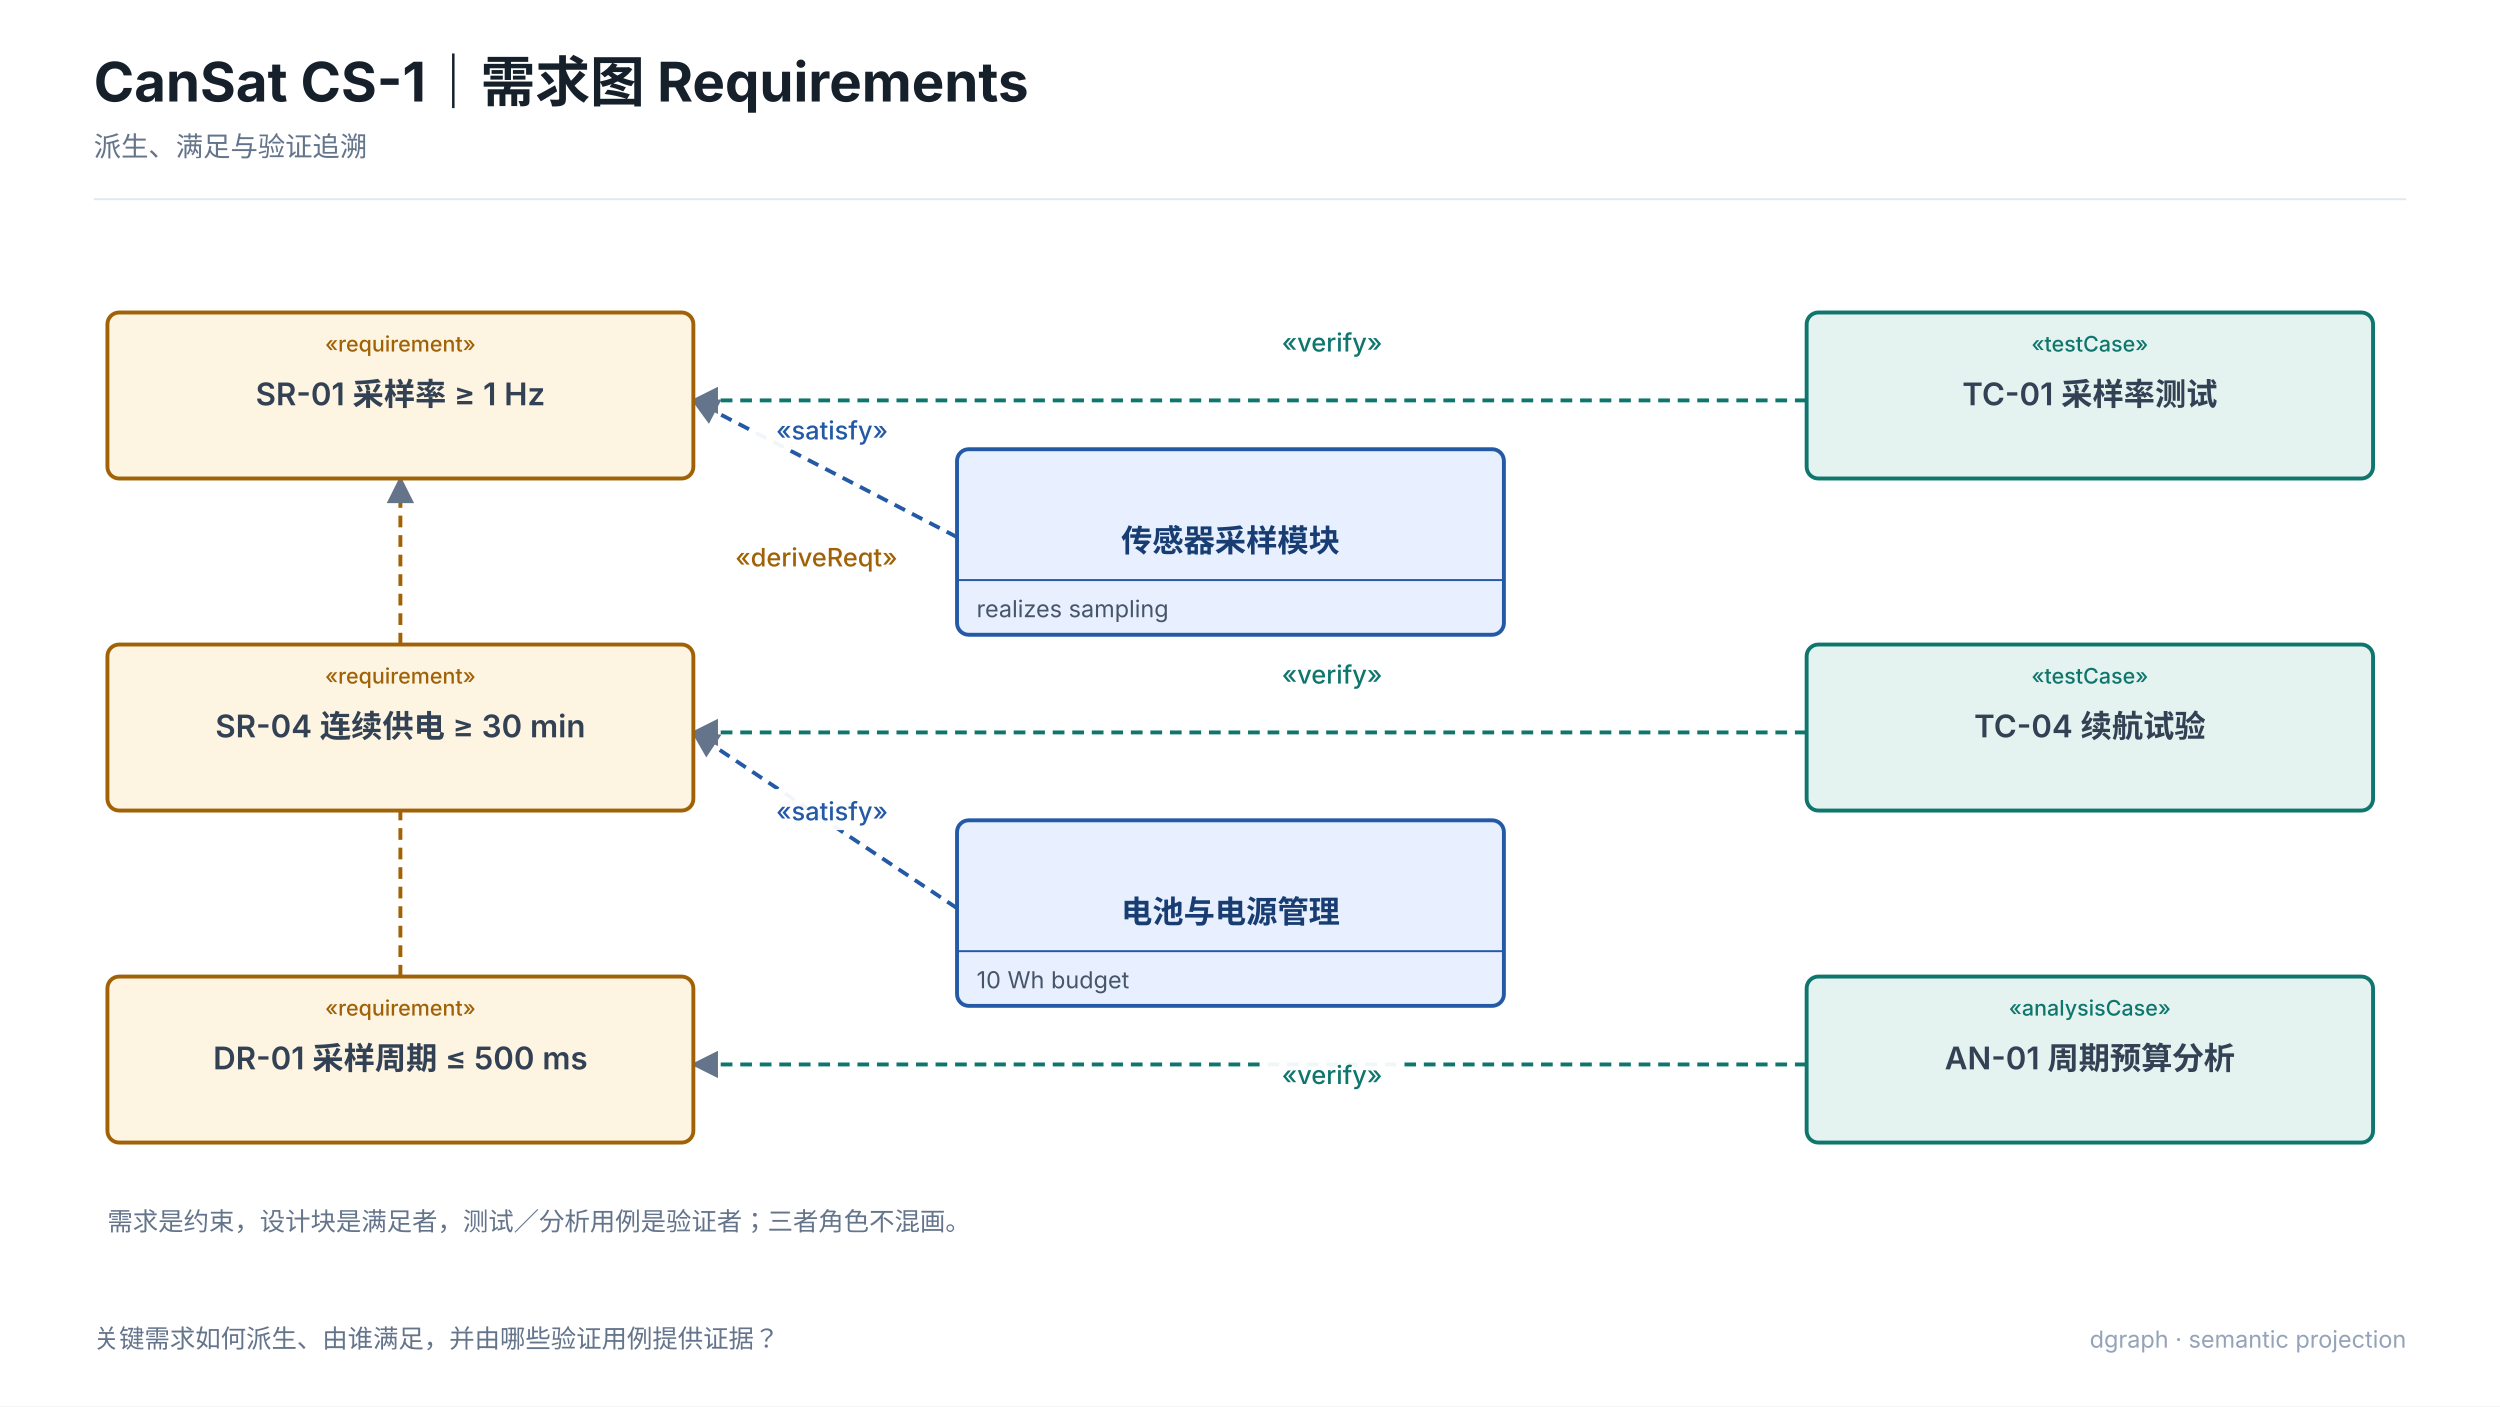
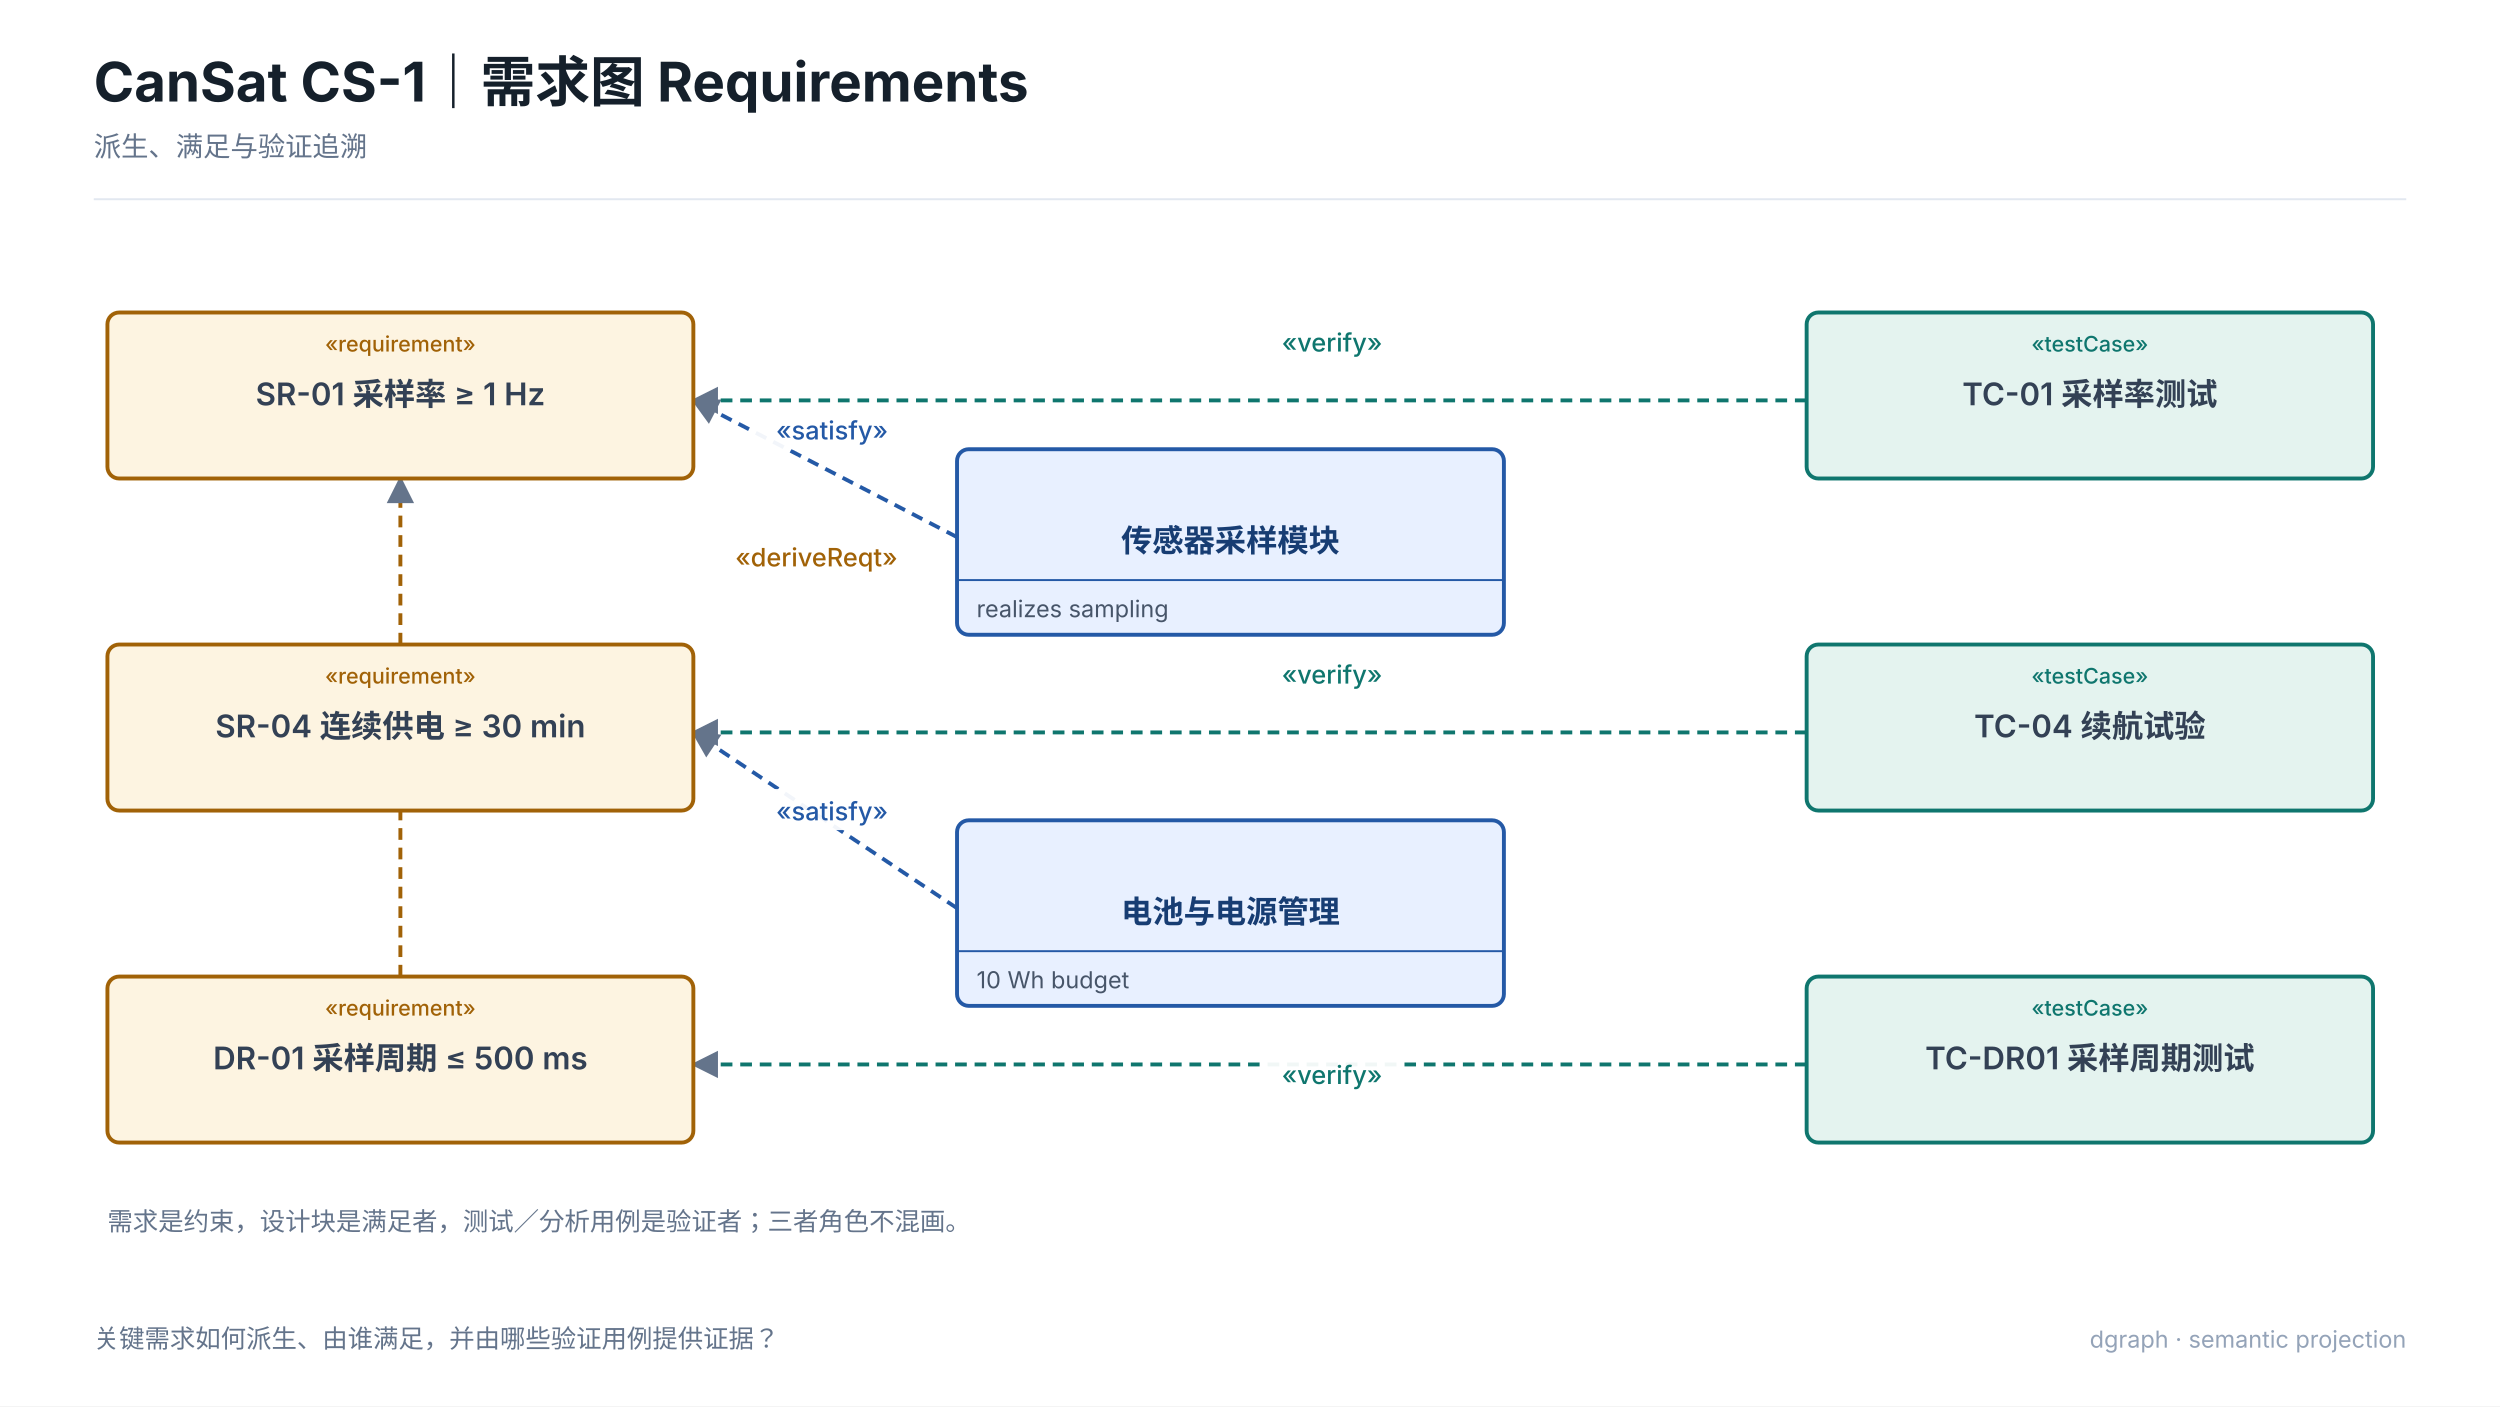
<svg xmlns="http://www.w3.org/2000/svg" viewBox="0 0 1280 720" width="1280" height="720" font-family="-apple-system, PingFang SC, Hiragino Sans GB, Noto Sans SC, sans-serif" data-layout="requirements">
  <defs>
    <marker id="arrow" viewBox="0 0 10 10" refX="9" refY="5" markerWidth="7" markerHeight="7" orient="auto">
      <path d="M 0 0 L 10 5 L 0 10 z" fill="#64748b" />
+     </marker>
+     <marker id="triangle" viewBox="0 0 12 12" refX="11" refY="6" markerWidth="12" markerHeight="12" orient="auto">
+       <path d="M 1 1 L 11 6 L 1 11 Z" fill="#fff" stroke="#64748b" stroke-width="1.4" />
    </marker>
  </defs>
  <rect width="1280" height="720" fill="#fff" />
  <text x="48" y="52" font-size="28" fill="#15202b" text-anchor="start" font-weight="750">CanSat CS-1｜需求图 Requirements</text>
  <text x="48" y="80" font-size="14" fill="#64748b" text-anchor="start" font-weight="400">派生、满足与验证追溯</text>
  <line x1="48" y1="102" x2="1232" y2="102" stroke="#e2e8f0" />
  <path d="M 205,500 L 205,245" fill="none" stroke="#a16207" stroke-width="2" stroke-dasharray="6 4" marker-end="url(#arrow)" />
  <path d="M 490,275 L 355,205" fill="none" stroke="#2459a6" stroke-width="2" stroke-dasharray="6 4" marker-end="url(#arrow)" />
  <path d="M 490,465 L 355,375" fill="none" stroke="#2459a6" stroke-width="2" stroke-dasharray="6 4" marker-end="url(#arrow)" />
  <path d="M 925,205 L 355,205" fill="none" stroke="#0f766e" stroke-width="2" stroke-dasharray="6 4" marker-end="url(#arrow)" />
  <path d="M 925,375 L 355,375" fill="none" stroke="#0f766e" stroke-width="2" stroke-dasharray="6 4" marker-end="url(#arrow)" />
  <path d="M 925,545 L 355,545" fill="none" stroke="#0f766e" stroke-width="2" stroke-dasharray="6 4" marker-end="url(#arrow)" />
  <g data-node-id="sr01" data-source-id="CanSat.SR01" data-kind="requirement">
    <rect x="55" y="160" width="300" height="85" rx="6" fill="#fdf4e1" stroke="#a16207" stroke-width="2" />
    <text x="205.0" y="180" font-size="11" fill="#a16207" text-anchor="middle" font-weight="500">«requirement»</text>
    <text x="205.0" y="207.5" font-size="16" fill="#334155" text-anchor="middle" font-weight="600">SR-01 采样率 ≥ 1 Hz</text>
  </g>
  <g data-node-id="sr04" data-source-id="CanSat.SR04" data-kind="requirement">
    <rect x="55" y="330" width="300" height="85" rx="6" fill="#fdf4e1" stroke="#a16207" stroke-width="2" />
    <text x="205.0" y="350" font-size="11" fill="#a16207" text-anchor="middle" font-weight="500">«requirement»</text>
    <text x="205.0" y="377.5" font-size="16" fill="#334155" text-anchor="middle" font-weight="600">SR-04 连续供电 ≥ 30 min</text>
  </g>
  <g data-node-id="dr01" data-source-id="CanSat.DR01" data-kind="requirement">
    <rect x="55" y="500" width="300" height="85" rx="6" fill="#fdf4e1" stroke="#a16207" stroke-width="2" />
    <text x="205.0" y="520" font-size="11" fill="#a16207" text-anchor="middle" font-weight="500">«requirement»</text>
    <text x="205.0" y="547.5" font-size="16" fill="#334155" text-anchor="middle" font-weight="600">DR-01 采样周期 ≤ 500 ms</text>
  </g>
  <g data-node-id="sensor" data-source-id="CanSat.Sampling" data-kind="block">
    <rect x="490" y="230" width="280" height="95" rx="6" fill="#e8f0ff" stroke="#2459a6" stroke-width="2" />
    <text x="630.0" y="282.5" font-size="16" fill="#173d73" text-anchor="middle" font-weight="600">传感器采样模块</text>
    <line x1="490" y1="297" x2="770" y2="297" stroke="#2459a6" stroke-width="1" />
    <text x="500" y="316" font-size="12" fill="#475569" text-anchor="start" font-weight="400">realizes sampling</text>
  </g>
  <g data-node-id="power" data-source-id="CanSat.Power" data-kind="block">
    <rect x="490" y="420" width="280" height="95" rx="6" fill="#e8f0ff" stroke="#2459a6" stroke-width="2" />
    <text x="630.0" y="472.5" font-size="16" fill="#173d73" text-anchor="middle" font-weight="600">电池与电源管理</text>
    <line x1="490" y1="487" x2="770" y2="487" stroke="#2459a6" stroke-width="1" />
    <text x="500" y="506" font-size="12" fill="#475569" text-anchor="start" font-weight="400">10 Wh budget</text>
  </g>
  <g data-node-id="test01" data-source-id="CanSat.TC01" data-kind="requirement">
    <rect x="925" y="160" width="290" height="85" rx="6" fill="#e4f3ef" stroke="#0f766e" stroke-width="2" />
    <text x="1070.0" y="180" font-size="11" fill="#0f766e" text-anchor="middle" font-weight="500">«testCase»</text>
    <text x="1070.0" y="207.5" font-size="16" fill="#334155" text-anchor="middle" font-weight="600">TC-01 采样率测试</text>
  </g>
  <g data-node-id="test04" data-source-id="CanSat.TC04" data-kind="requirement">
    <rect x="925" y="330" width="290" height="85" rx="6" fill="#e4f3ef" stroke="#0f766e" stroke-width="2" />
    <text x="1070.0" y="350" font-size="11" fill="#0f766e" text-anchor="middle" font-weight="500">«testCase»</text>
    <text x="1070.0" y="377.5" font-size="16" fill="#334155" text-anchor="middle" font-weight="600">TC-04 续航试验</text>
  </g>
-   <g data-node-id="analysis" data-source-id="CanSat.AN01" data-kind="requirement">
+   <g data-node-id="analysis" data-source-id="CanSat.TCDR01" data-kind="requirement">
    <rect x="925" y="500" width="290" height="85" rx="6" fill="#e4f3ef" stroke="#0f766e" stroke-width="2" />
-     <text x="1070.0" y="520" font-size="11" fill="#0f766e" text-anchor="middle" font-weight="500">«analysisCase»</text>
-     <text x="1070.0" y="547.5" font-size="16" fill="#334155" text-anchor="middle" font-weight="600">AN-01 周期预算分析</text>
+     <text x="1070.0" y="520" font-size="11" fill="#0f766e" text-anchor="middle" font-weight="500">«testCase»</text>
+     <text x="1070.0" y="547.5" font-size="16" fill="#334155" text-anchor="middle" font-weight="600">TC-DR01 采样周期测试</text>
  </g>
  <rect x="365" y="274" width="106" height="21" rx="4" fill="#fff" fill-opacity=".94" />
  <text x="418" y="290" font-size="13" fill="#a16207" text-anchor="middle" font-weight="500">«deriveReqt»</text>
  <rect x="385" y="209" width="82" height="21" rx="4" fill="#fff" fill-opacity=".94" />
  <text x="426" y="225" font-size="13" fill="#2459a6" text-anchor="middle" font-weight="500">«satisfy»</text>
  <rect x="385" y="404" width="82" height="21" rx="4" fill="#fff" fill-opacity=".94" />
  <text x="426" y="420" font-size="13" fill="#2459a6" text-anchor="middle" font-weight="500">«satisfy»</text>
  <rect x="645" y="164" width="74" height="21" rx="4" fill="#fff" fill-opacity=".94" />
  <text x="682" y="180" font-size="13" fill="#0f766e" text-anchor="middle" font-weight="500">«verify»</text>
  <rect x="645" y="334" width="74" height="21" rx="4" fill="#fff" fill-opacity=".94" />
  <text x="682" y="350" font-size="13" fill="#0f766e" text-anchor="middle" font-weight="500">«verify»</text>
  <rect x="645" y="539" width="74" height="21" rx="4" fill="#fff" fill-opacity=".94" />
  <text x="682" y="555" font-size="13" fill="#0f766e" text-anchor="middle" font-weight="500">«verify»</text>
  <text x="55" y="630" font-size="13" fill="#64748b" text-anchor="start" font-weight="400">需求是约束，设计块是满足者，测试／分析用例是验证者；三者角色不混画。</text>
  <text x="48" y="690" font-size="13" fill="#64748b" text-anchor="start" font-weight="400">关键需求如何派生、由谁满足，并由哪些验证用例提供证据？</text>
  <text x="1232" y="690" font-size="12" fill="#94a3b8" text-anchor="end" font-weight="400">dgraph · semantic projection</text>
</svg>
